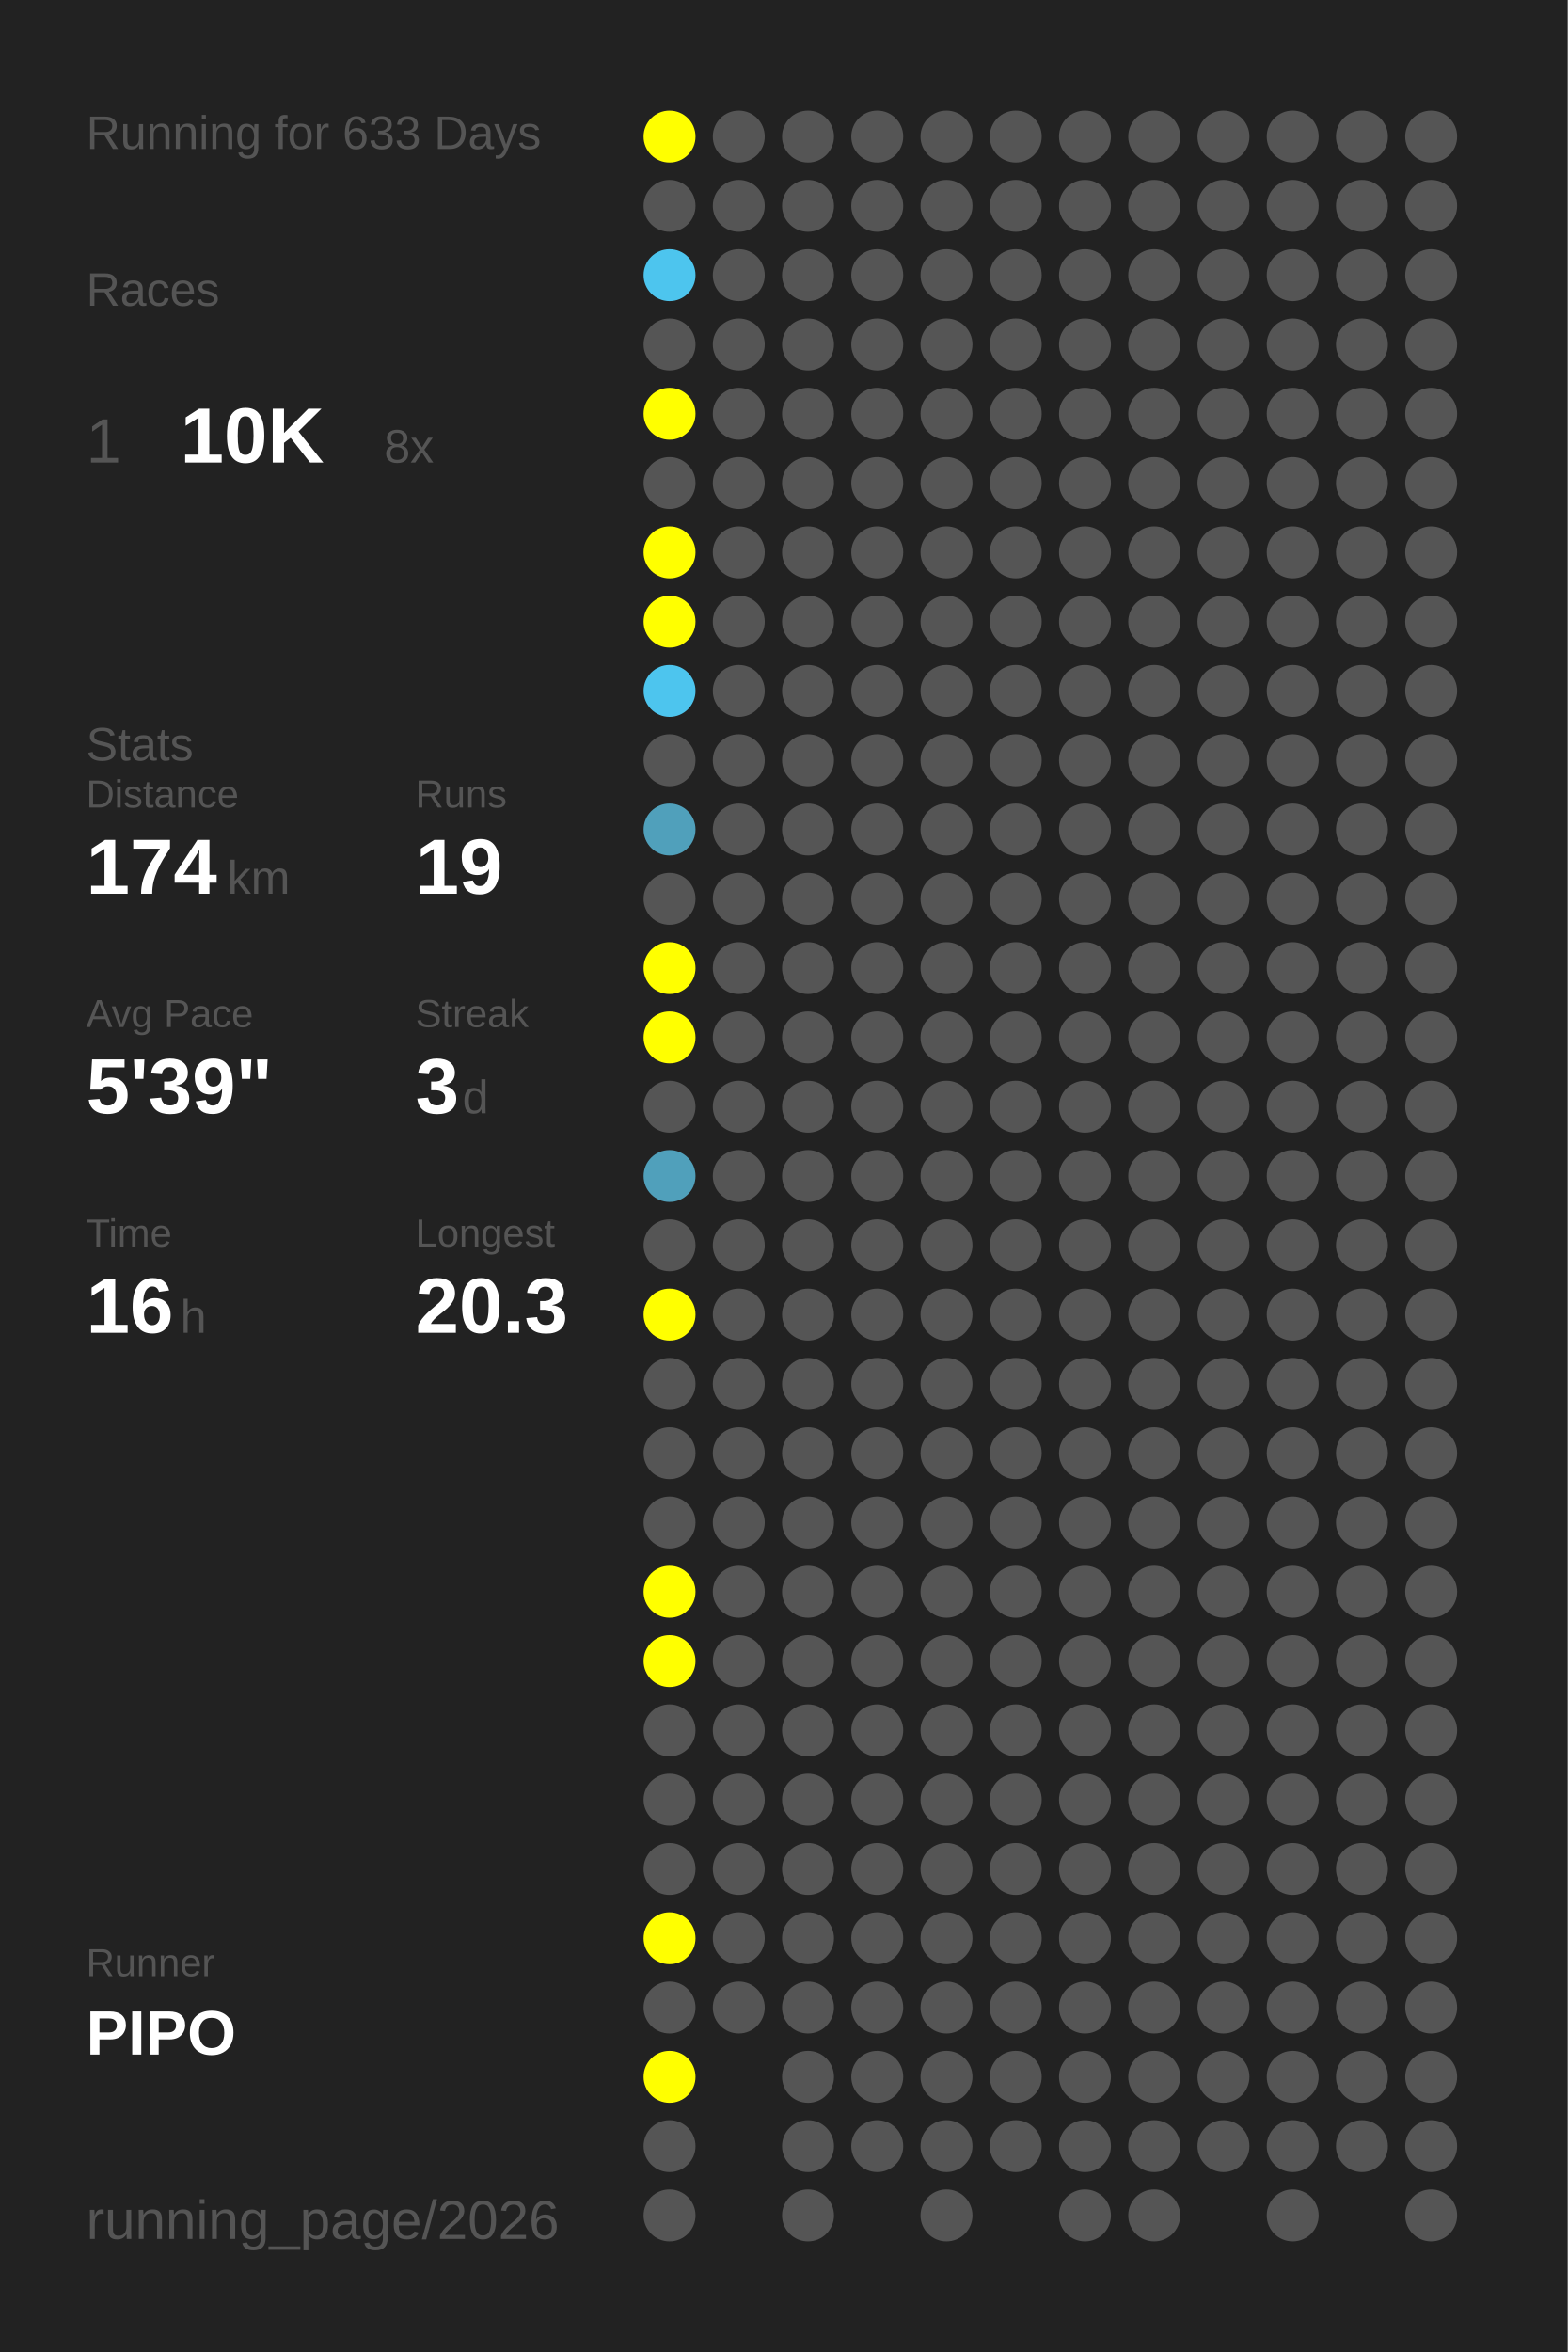
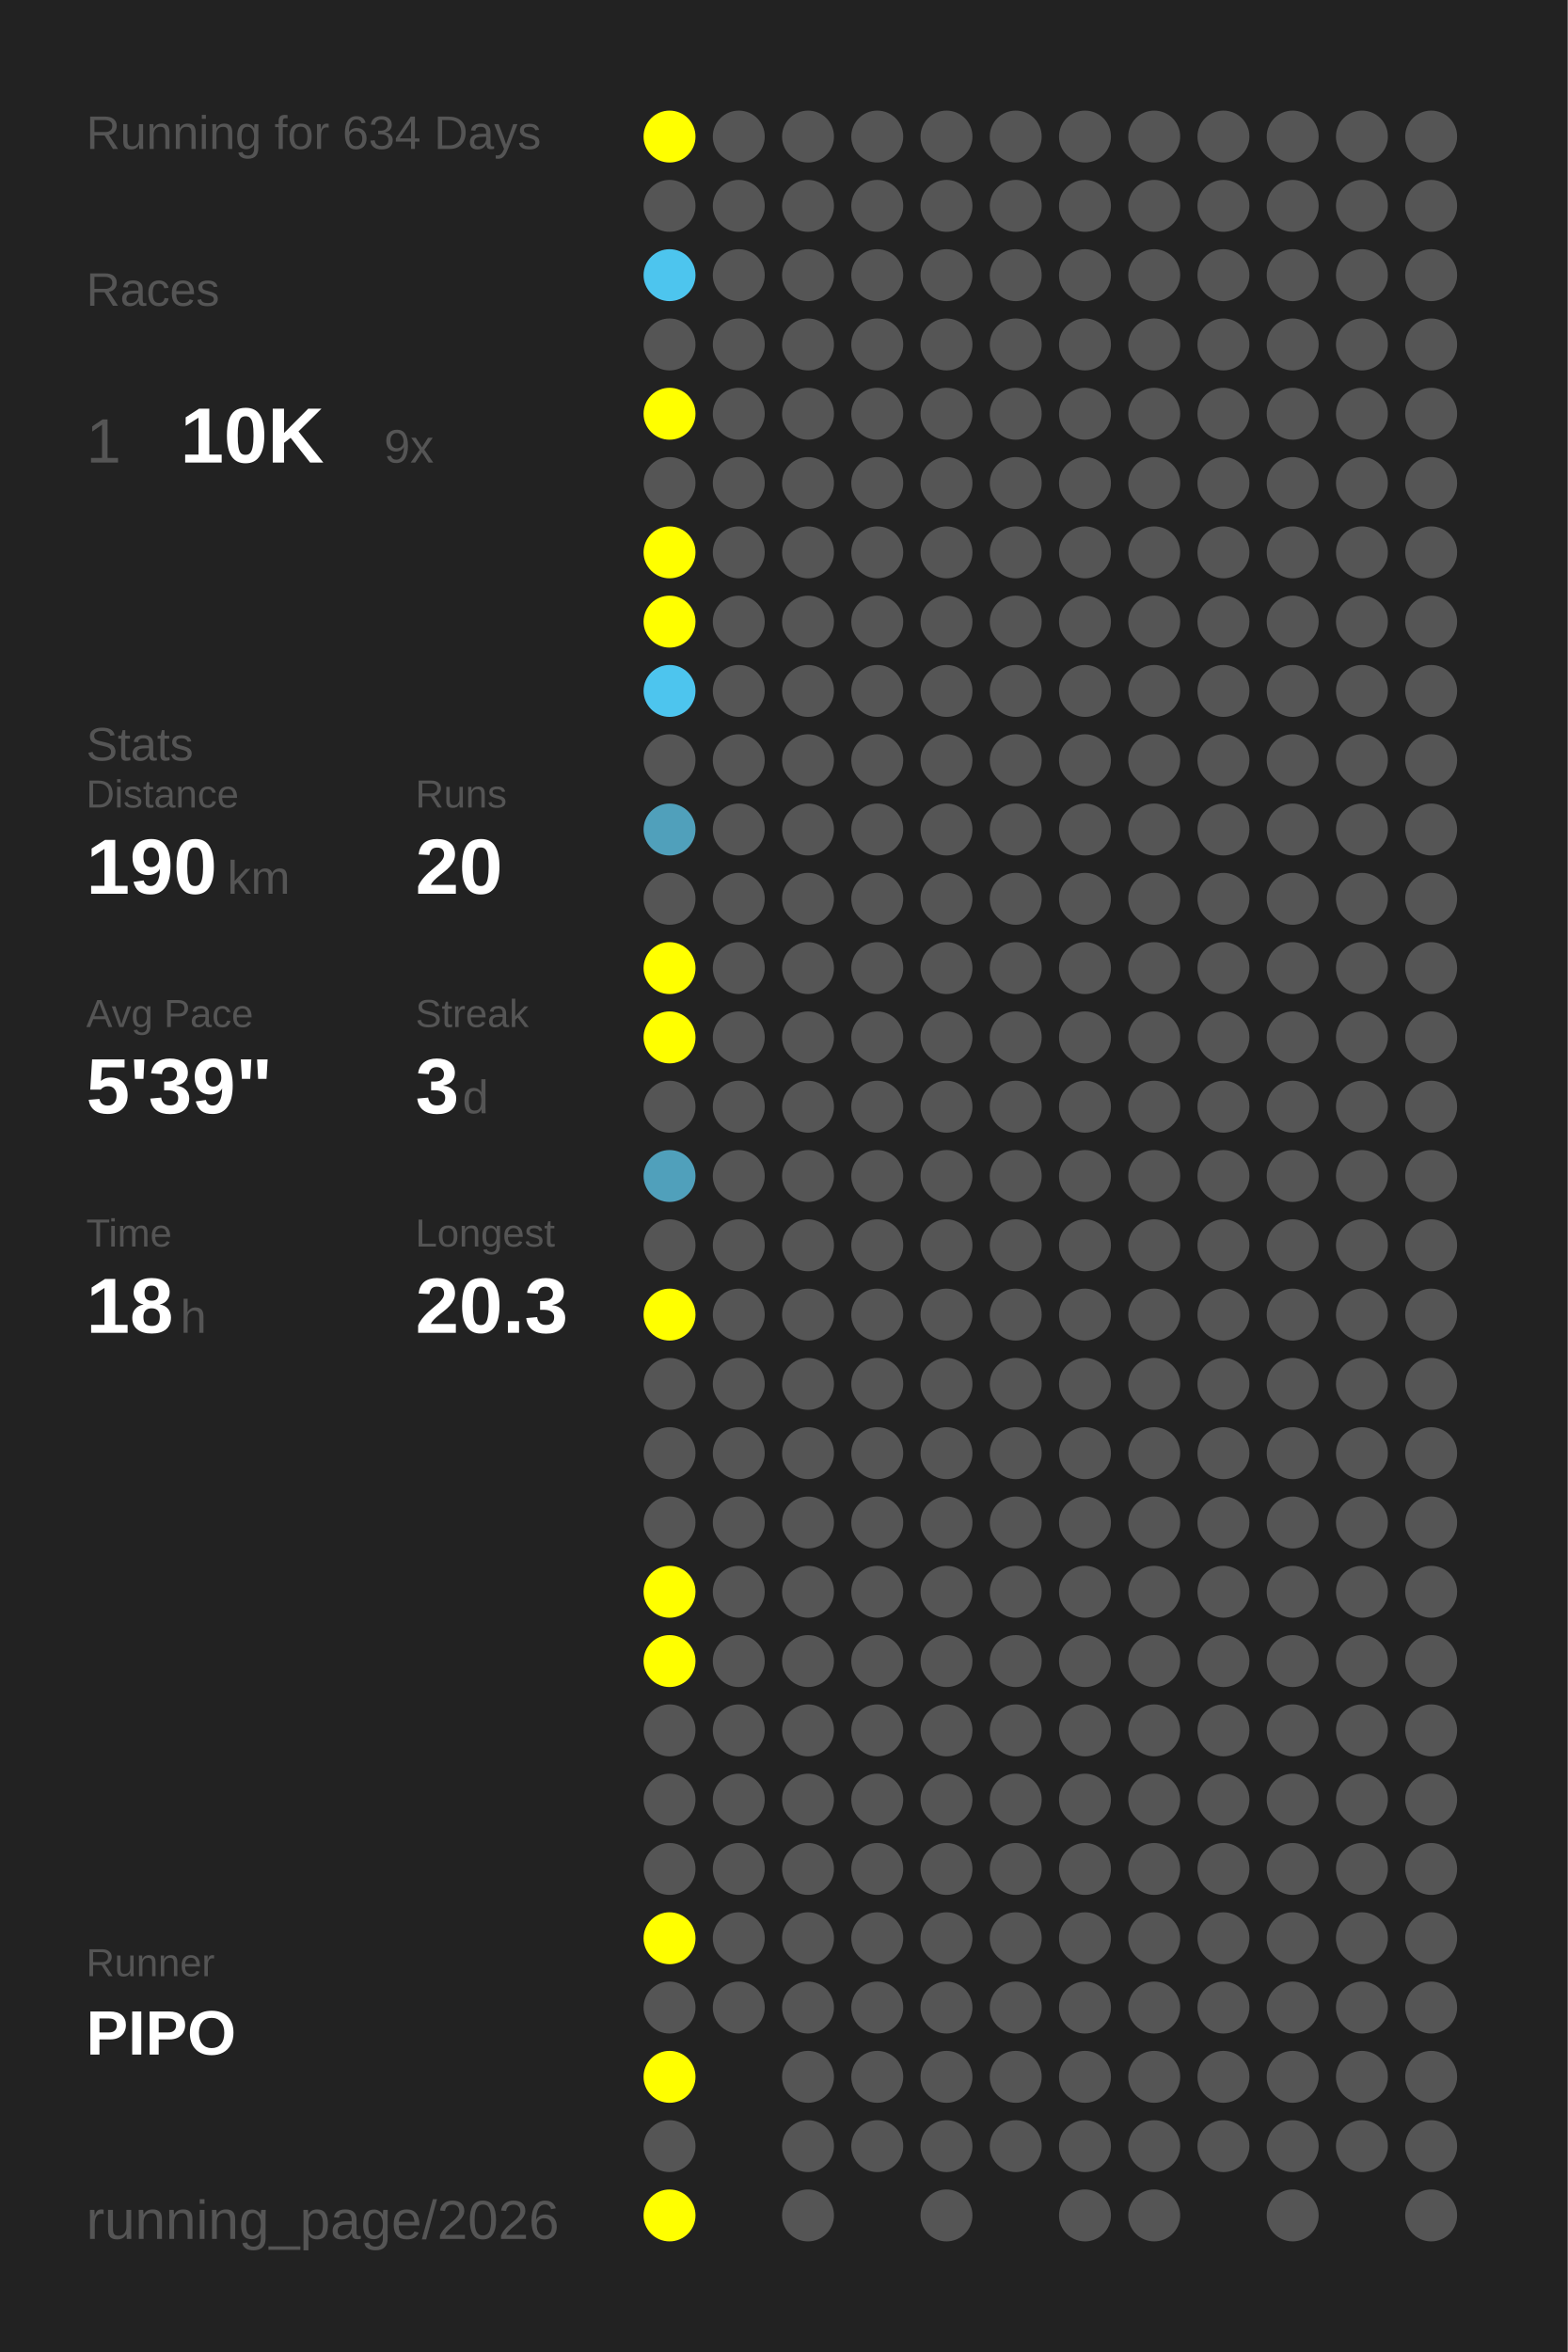
<svg xmlns="http://www.w3.org/2000/svg" baseProfile="full" height="300mm" version="1.1" viewBox="0,0,200,300" width="200mm">
  <defs />
  <rect fill="#222222" height="300" width="200" x="0" y="0" />
-   <text fill="#555555" style="font-size:6px; font-family:Arial;" x="11" y="19">Running for 633 Days</text>
+   <text fill="#555555" style="font-size:6px; font-family:Arial;" x="11" y="19">Running for 634 Days</text>
  <text fill="#555555" style="font-size:6px; font-family:Arial;" x="11" y="39">Races</text>
  <text fill="#555555" style="font-size:8px; font-family:Arial;" x="11" y="59">1</text>
  <text fill="#FFFFFF" style="font-size:10px; font-family:Arial; font-weight:bold;" x="23" y="59">10K</text>
-   <text fill="#555555" style="font-size:6px; font-family:Arial;" x="49" y="59">8x</text>
+   <text fill="#555555" style="font-size:6px; font-family:Arial;" x="49" y="59">9x</text>
  <text fill="#555555" style="font-size:6px; font-family:Arial;" x="11" y="97">Stats</text>
  <text fill="#555555" style="font-size:5px; font-family:Arial;" x="11" y="103">Distance</text>
-   <text fill="#FFFFFF" style="font-size:10px; font-family:Arial; font-weight:bold;" x="11" y="114">174</text>
+   <text fill="#FFFFFF" style="font-size:10px; font-family:Arial; font-weight:bold;" x="11" y="114">190</text>
  <text fill="#555555" style="font-size:6px; font-family:Arial;" x="29" y="114">km</text>
  <text fill="#555555" style="font-size:5px; font-family:Arial;" x="53" y="103">Runs</text>
-   <text fill="#FFFFFF" style="font-size:10px; font-family:Arial; font-weight:bold;" x="53" y="114">19</text>
+   <text fill="#FFFFFF" style="font-size:10px; font-family:Arial; font-weight:bold;" x="53" y="114">20</text>
  <text fill="#555555" style="font-size:5px; font-family:Arial;" x="11" y="131">Avg Pace</text>
  <text fill="#FFFFFF" style="font-size:10px; font-family:Arial; font-weight:bold;" x="11" y="142">5'39"</text>
  <text fill="#555555" style="font-size:5px; font-family:Arial;" x="53" y="131">Streak</text>
  <text fill="#FFFFFF" style="font-size:10px; font-family:Arial; font-weight:bold;" x="53" y="142">3</text>
  <text fill="#555555" style="font-size:6px; font-family:Arial;" x="59" y="142">d</text>
  <text fill="#555555" style="font-size:5px; font-family:Arial;" x="11" y="159">Time</text>
-   <text fill="#FFFFFF" style="font-size:10px; font-family:Arial; font-weight:bold;" x="11" y="170">16</text>
+   <text fill="#FFFFFF" style="font-size:10px; font-family:Arial; font-weight:bold;" x="11" y="170">18</text>
  <text fill="#555555" style="font-size:6px; font-family:Arial;" x="23" y="170">h</text>
  <text fill="#555555" style="font-size:5px; font-family:Arial;" x="53" y="159">Longest</text>
  <text fill="#FFFFFF" style="font-size:10px; font-family:Arial; font-weight:bold;" x="53" y="170">20.3</text>
  <text fill="#555555" style="font-size:5px; font-family:Arial;" x="11" y="252.065">Runner</text>
  <text fill="#FFFFFF" style="font-size:8px; font-family:Arial; font-weight:bold;" x="11" y="262.065">PIPO</text>
  <text fill="#555555" style="font-size:7px; font-family:Arial;" x="11" y="285.581">running_page/2026</text>
  <circle cx="85.417" cy="17.419" fill="#FFFF00" r="3.312" />
  <circle cx="85.417" cy="26.258" fill="#555555" r="3.312" />
  <circle cx="85.417" cy="35.097" fill="#4dc5ee" r="3.312" />
  <circle cx="85.417" cy="43.935" fill="#555555" r="3.312" />
  <circle cx="85.417" cy="52.774" fill="#FFFF00" r="3.312" />
  <circle cx="85.417" cy="61.613" fill="#555555" r="3.312" />
  <circle cx="85.417" cy="70.452" fill="#FFFF00" r="3.312" />
  <circle cx="85.417" cy="79.29" fill="#FFFF00" r="3.312" />
  <circle cx="85.417" cy="88.129" fill="#4dc5ee" r="3.312" />
  <circle cx="85.417" cy="96.968" fill="#555555" r="3.312" />
  <circle cx="85.417" cy="105.806" fill="#50a0bb" r="3.312" />
  <circle cx="85.417" cy="114.645" fill="#555555" r="3.312" />
  <circle cx="85.417" cy="123.484" fill="#FFFF00" r="3.312" />
  <circle cx="85.417" cy="132.323" fill="#FFFF00" r="3.312" />
  <circle cx="85.417" cy="141.161" fill="#555555" r="3.312" />
  <circle cx="85.417" cy="150" fill="#50a0bb" r="3.312" />
  <circle cx="85.417" cy="158.839" fill="#555555" r="3.312" />
  <circle cx="85.417" cy="167.677" fill="#FFFF00" r="3.312" />
  <circle cx="85.417" cy="176.516" fill="#555555" r="3.312" />
  <circle cx="85.417" cy="185.355" fill="#555555" r="3.312" />
  <circle cx="85.417" cy="194.194" fill="#555555" r="3.312" />
  <circle cx="85.417" cy="203.032" fill="#FFFF00" r="3.312" />
  <circle cx="85.417" cy="211.871" fill="#FFFF00" r="3.312" />
  <circle cx="85.417" cy="220.71" fill="#555555" r="3.312" />
  <circle cx="85.417" cy="229.548" fill="#555555" r="3.312" />
  <circle cx="85.417" cy="238.387" fill="#555555" r="3.312" />
  <circle cx="85.417" cy="247.226" fill="#FFFF00" r="3.312" />
  <circle cx="85.417" cy="256.065" fill="#555555" r="3.312" />
  <circle cx="85.417" cy="264.903" fill="#FFFF00" r="3.312" />
  <circle cx="85.417" cy="273.742" fill="#555555" r="3.312" />
-   <circle cx="85.417" cy="282.581" fill="#555555" r="3.312" />
+   <circle cx="85.417" cy="282.581" fill="#FFFF00" r="3.312" />
  <circle cx="94.25" cy="17.419" fill="#555555" r="3.312" />
  <circle cx="94.25" cy="26.258" fill="#555555" r="3.312" />
  <circle cx="94.25" cy="35.097" fill="#555555" r="3.312" />
  <circle cx="94.25" cy="43.935" fill="#555555" r="3.312" />
  <circle cx="94.25" cy="52.774" fill="#555555" r="3.312" />
  <circle cx="94.25" cy="61.613" fill="#555555" r="3.312" />
  <circle cx="94.25" cy="70.452" fill="#555555" r="3.312" />
  <circle cx="94.25" cy="79.29" fill="#555555" r="3.312" />
  <circle cx="94.25" cy="88.129" fill="#555555" r="3.312" />
  <circle cx="94.25" cy="96.968" fill="#555555" r="3.312" />
  <circle cx="94.25" cy="105.806" fill="#555555" r="3.312" />
  <circle cx="94.25" cy="114.645" fill="#555555" r="3.312" />
  <circle cx="94.25" cy="123.484" fill="#555555" r="3.312" />
  <circle cx="94.25" cy="132.323" fill="#555555" r="3.312" />
  <circle cx="94.25" cy="141.161" fill="#555555" r="3.312" />
  <circle cx="94.25" cy="150" fill="#555555" r="3.312" />
  <circle cx="94.25" cy="158.839" fill="#555555" r="3.312" />
  <circle cx="94.25" cy="167.677" fill="#555555" r="3.312" />
  <circle cx="94.25" cy="176.516" fill="#555555" r="3.312" />
  <circle cx="94.25" cy="185.355" fill="#555555" r="3.312" />
  <circle cx="94.25" cy="194.194" fill="#555555" r="3.312" />
  <circle cx="94.25" cy="203.032" fill="#555555" r="3.312" />
  <circle cx="94.25" cy="211.871" fill="#555555" r="3.312" />
  <circle cx="94.25" cy="220.71" fill="#555555" r="3.312" />
  <circle cx="94.25" cy="229.548" fill="#555555" r="3.312" />
  <circle cx="94.25" cy="238.387" fill="#555555" r="3.312" />
  <circle cx="94.25" cy="247.226" fill="#555555" r="3.312" />
  <circle cx="94.25" cy="256.065" fill="#555555" r="3.312" />
  <circle cx="103.083" cy="17.419" fill="#555555" r="3.312" />
  <circle cx="103.083" cy="26.258" fill="#555555" r="3.312" />
  <circle cx="103.083" cy="35.097" fill="#555555" r="3.312" />
  <circle cx="103.083" cy="43.935" fill="#555555" r="3.312" />
  <circle cx="103.083" cy="52.774" fill="#555555" r="3.312" />
  <circle cx="103.083" cy="61.613" fill="#555555" r="3.312" />
  <circle cx="103.083" cy="70.452" fill="#555555" r="3.312" />
  <circle cx="103.083" cy="79.29" fill="#555555" r="3.312" />
  <circle cx="103.083" cy="88.129" fill="#555555" r="3.312" />
  <circle cx="103.083" cy="96.968" fill="#555555" r="3.312" />
  <circle cx="103.083" cy="105.806" fill="#555555" r="3.312" />
  <circle cx="103.083" cy="114.645" fill="#555555" r="3.312" />
  <circle cx="103.083" cy="123.484" fill="#555555" r="3.312" />
  <circle cx="103.083" cy="132.323" fill="#555555" r="3.312" />
  <circle cx="103.083" cy="141.161" fill="#555555" r="3.312" />
  <circle cx="103.083" cy="150" fill="#555555" r="3.312" />
  <circle cx="103.083" cy="158.839" fill="#555555" r="3.312" />
  <circle cx="103.083" cy="167.677" fill="#555555" r="3.312" />
  <circle cx="103.083" cy="176.516" fill="#555555" r="3.312" />
  <circle cx="103.083" cy="185.355" fill="#555555" r="3.312" />
  <circle cx="103.083" cy="194.194" fill="#555555" r="3.312" />
  <circle cx="103.083" cy="203.032" fill="#555555" r="3.312" />
  <circle cx="103.083" cy="211.871" fill="#555555" r="3.312" />
  <circle cx="103.083" cy="220.71" fill="#555555" r="3.312" />
  <circle cx="103.083" cy="229.548" fill="#555555" r="3.312" />
  <circle cx="103.083" cy="238.387" fill="#555555" r="3.312" />
  <circle cx="103.083" cy="247.226" fill="#555555" r="3.312" />
  <circle cx="103.083" cy="256.065" fill="#555555" r="3.312" />
  <circle cx="103.083" cy="264.903" fill="#555555" r="3.312" />
  <circle cx="103.083" cy="273.742" fill="#555555" r="3.312" />
  <circle cx="103.083" cy="282.581" fill="#555555" r="3.312" />
  <circle cx="111.917" cy="17.419" fill="#555555" r="3.312" />
  <circle cx="111.917" cy="26.258" fill="#555555" r="3.312" />
  <circle cx="111.917" cy="35.097" fill="#555555" r="3.312" />
  <circle cx="111.917" cy="43.935" fill="#555555" r="3.312" />
  <circle cx="111.917" cy="52.774" fill="#555555" r="3.312" />
  <circle cx="111.917" cy="61.613" fill="#555555" r="3.312" />
  <circle cx="111.917" cy="70.452" fill="#555555" r="3.312" />
  <circle cx="111.917" cy="79.29" fill="#555555" r="3.312" />
  <circle cx="111.917" cy="88.129" fill="#555555" r="3.312" />
  <circle cx="111.917" cy="96.968" fill="#555555" r="3.312" />
  <circle cx="111.917" cy="105.806" fill="#555555" r="3.312" />
  <circle cx="111.917" cy="114.645" fill="#555555" r="3.312" />
  <circle cx="111.917" cy="123.484" fill="#555555" r="3.312" />
  <circle cx="111.917" cy="132.323" fill="#555555" r="3.312" />
  <circle cx="111.917" cy="141.161" fill="#555555" r="3.312" />
  <circle cx="111.917" cy="150" fill="#555555" r="3.312" />
  <circle cx="111.917" cy="158.839" fill="#555555" r="3.312" />
  <circle cx="111.917" cy="167.677" fill="#555555" r="3.312" />
  <circle cx="111.917" cy="176.516" fill="#555555" r="3.312" />
  <circle cx="111.917" cy="185.355" fill="#555555" r="3.312" />
  <circle cx="111.917" cy="194.194" fill="#555555" r="3.312" />
  <circle cx="111.917" cy="203.032" fill="#555555" r="3.312" />
  <circle cx="111.917" cy="211.871" fill="#555555" r="3.312" />
  <circle cx="111.917" cy="220.71" fill="#555555" r="3.312" />
  <circle cx="111.917" cy="229.548" fill="#555555" r="3.312" />
  <circle cx="111.917" cy="238.387" fill="#555555" r="3.312" />
  <circle cx="111.917" cy="247.226" fill="#555555" r="3.312" />
  <circle cx="111.917" cy="256.065" fill="#555555" r="3.312" />
  <circle cx="111.917" cy="264.903" fill="#555555" r="3.312" />
  <circle cx="111.917" cy="273.742" fill="#555555" r="3.312" />
  <circle cx="120.75" cy="17.419" fill="#555555" r="3.312" />
  <circle cx="120.75" cy="26.258" fill="#555555" r="3.312" />
  <circle cx="120.75" cy="35.097" fill="#555555" r="3.312" />
  <circle cx="120.75" cy="43.935" fill="#555555" r="3.312" />
  <circle cx="120.75" cy="52.774" fill="#555555" r="3.312" />
  <circle cx="120.75" cy="61.613" fill="#555555" r="3.312" />
  <circle cx="120.75" cy="70.452" fill="#555555" r="3.312" />
  <circle cx="120.75" cy="79.29" fill="#555555" r="3.312" />
  <circle cx="120.75" cy="88.129" fill="#555555" r="3.312" />
  <circle cx="120.75" cy="96.968" fill="#555555" r="3.312" />
  <circle cx="120.75" cy="105.806" fill="#555555" r="3.312" />
  <circle cx="120.75" cy="114.645" fill="#555555" r="3.312" />
  <circle cx="120.75" cy="123.484" fill="#555555" r="3.312" />
  <circle cx="120.75" cy="132.323" fill="#555555" r="3.312" />
  <circle cx="120.75" cy="141.161" fill="#555555" r="3.312" />
  <circle cx="120.75" cy="150" fill="#555555" r="3.312" />
  <circle cx="120.75" cy="158.839" fill="#555555" r="3.312" />
  <circle cx="120.75" cy="167.677" fill="#555555" r="3.312" />
  <circle cx="120.75" cy="176.516" fill="#555555" r="3.312" />
  <circle cx="120.75" cy="185.355" fill="#555555" r="3.312" />
  <circle cx="120.75" cy="194.194" fill="#555555" r="3.312" />
  <circle cx="120.75" cy="203.032" fill="#555555" r="3.312" />
  <circle cx="120.75" cy="211.871" fill="#555555" r="3.312" />
  <circle cx="120.75" cy="220.71" fill="#555555" r="3.312" />
  <circle cx="120.75" cy="229.548" fill="#555555" r="3.312" />
  <circle cx="120.75" cy="238.387" fill="#555555" r="3.312" />
  <circle cx="120.75" cy="247.226" fill="#555555" r="3.312" />
  <circle cx="120.75" cy="256.065" fill="#555555" r="3.312" />
  <circle cx="120.75" cy="264.903" fill="#555555" r="3.312" />
  <circle cx="120.75" cy="273.742" fill="#555555" r="3.312" />
  <circle cx="120.75" cy="282.581" fill="#555555" r="3.312" />
  <circle cx="129.583" cy="17.419" fill="#555555" r="3.312" />
  <circle cx="129.583" cy="26.258" fill="#555555" r="3.312" />
  <circle cx="129.583" cy="35.097" fill="#555555" r="3.312" />
  <circle cx="129.583" cy="43.935" fill="#555555" r="3.312" />
  <circle cx="129.583" cy="52.774" fill="#555555" r="3.312" />
  <circle cx="129.583" cy="61.613" fill="#555555" r="3.312" />
  <circle cx="129.583" cy="70.452" fill="#555555" r="3.312" />
  <circle cx="129.583" cy="79.29" fill="#555555" r="3.312" />
  <circle cx="129.583" cy="88.129" fill="#555555" r="3.312" />
  <circle cx="129.583" cy="96.968" fill="#555555" r="3.312" />
  <circle cx="129.583" cy="105.806" fill="#555555" r="3.312" />
  <circle cx="129.583" cy="114.645" fill="#555555" r="3.312" />
  <circle cx="129.583" cy="123.484" fill="#555555" r="3.312" />
  <circle cx="129.583" cy="132.323" fill="#555555" r="3.312" />
  <circle cx="129.583" cy="141.161" fill="#555555" r="3.312" />
  <circle cx="129.583" cy="150" fill="#555555" r="3.312" />
  <circle cx="129.583" cy="158.839" fill="#555555" r="3.312" />
  <circle cx="129.583" cy="167.677" fill="#555555" r="3.312" />
  <circle cx="129.583" cy="176.516" fill="#555555" r="3.312" />
  <circle cx="129.583" cy="185.355" fill="#555555" r="3.312" />
  <circle cx="129.583" cy="194.194" fill="#555555" r="3.312" />
  <circle cx="129.583" cy="203.032" fill="#555555" r="3.312" />
  <circle cx="129.583" cy="211.871" fill="#555555" r="3.312" />
  <circle cx="129.583" cy="220.71" fill="#555555" r="3.312" />
  <circle cx="129.583" cy="229.548" fill="#555555" r="3.312" />
  <circle cx="129.583" cy="238.387" fill="#555555" r="3.312" />
  <circle cx="129.583" cy="247.226" fill="#555555" r="3.312" />
  <circle cx="129.583" cy="256.065" fill="#555555" r="3.312" />
  <circle cx="129.583" cy="264.903" fill="#555555" r="3.312" />
  <circle cx="129.583" cy="273.742" fill="#555555" r="3.312" />
  <circle cx="138.417" cy="17.419" fill="#555555" r="3.312" />
  <circle cx="138.417" cy="26.258" fill="#555555" r="3.312" />
  <circle cx="138.417" cy="35.097" fill="#555555" r="3.312" />
  <circle cx="138.417" cy="43.935" fill="#555555" r="3.312" />
  <circle cx="138.417" cy="52.774" fill="#555555" r="3.312" />
  <circle cx="138.417" cy="61.613" fill="#555555" r="3.312" />
  <circle cx="138.417" cy="70.452" fill="#555555" r="3.312" />
  <circle cx="138.417" cy="79.29" fill="#555555" r="3.312" />
  <circle cx="138.417" cy="88.129" fill="#555555" r="3.312" />
  <circle cx="138.417" cy="96.968" fill="#555555" r="3.312" />
  <circle cx="138.417" cy="105.806" fill="#555555" r="3.312" />
  <circle cx="138.417" cy="114.645" fill="#555555" r="3.312" />
  <circle cx="138.417" cy="123.484" fill="#555555" r="3.312" />
  <circle cx="138.417" cy="132.323" fill="#555555" r="3.312" />
  <circle cx="138.417" cy="141.161" fill="#555555" r="3.312" />
  <circle cx="138.417" cy="150" fill="#555555" r="3.312" />
  <circle cx="138.417" cy="158.839" fill="#555555" r="3.312" />
  <circle cx="138.417" cy="167.677" fill="#555555" r="3.312" />
  <circle cx="138.417" cy="176.516" fill="#555555" r="3.312" />
  <circle cx="138.417" cy="185.355" fill="#555555" r="3.312" />
  <circle cx="138.417" cy="194.194" fill="#555555" r="3.312" />
  <circle cx="138.417" cy="203.032" fill="#555555" r="3.312" />
  <circle cx="138.417" cy="211.871" fill="#555555" r="3.312" />
  <circle cx="138.417" cy="220.71" fill="#555555" r="3.312" />
  <circle cx="138.417" cy="229.548" fill="#555555" r="3.312" />
  <circle cx="138.417" cy="238.387" fill="#555555" r="3.312" />
  <circle cx="138.417" cy="247.226" fill="#555555" r="3.312" />
  <circle cx="138.417" cy="256.065" fill="#555555" r="3.312" />
  <circle cx="138.417" cy="264.903" fill="#555555" r="3.312" />
  <circle cx="138.417" cy="273.742" fill="#555555" r="3.312" />
  <circle cx="138.417" cy="282.581" fill="#555555" r="3.312" />
  <circle cx="147.25" cy="17.419" fill="#555555" r="3.312" />
  <circle cx="147.25" cy="26.258" fill="#555555" r="3.312" />
  <circle cx="147.25" cy="35.097" fill="#555555" r="3.312" />
  <circle cx="147.25" cy="43.935" fill="#555555" r="3.312" />
  <circle cx="147.25" cy="52.774" fill="#555555" r="3.312" />
  <circle cx="147.25" cy="61.613" fill="#555555" r="3.312" />
  <circle cx="147.25" cy="70.452" fill="#555555" r="3.312" />
  <circle cx="147.25" cy="79.29" fill="#555555" r="3.312" />
  <circle cx="147.25" cy="88.129" fill="#555555" r="3.312" />
  <circle cx="147.25" cy="96.968" fill="#555555" r="3.312" />
  <circle cx="147.25" cy="105.806" fill="#555555" r="3.312" />
  <circle cx="147.25" cy="114.645" fill="#555555" r="3.312" />
  <circle cx="147.25" cy="123.484" fill="#555555" r="3.312" />
  <circle cx="147.25" cy="132.323" fill="#555555" r="3.312" />
  <circle cx="147.25" cy="141.161" fill="#555555" r="3.312" />
  <circle cx="147.25" cy="150" fill="#555555" r="3.312" />
  <circle cx="147.25" cy="158.839" fill="#555555" r="3.312" />
  <circle cx="147.25" cy="167.677" fill="#555555" r="3.312" />
  <circle cx="147.25" cy="176.516" fill="#555555" r="3.312" />
  <circle cx="147.25" cy="185.355" fill="#555555" r="3.312" />
  <circle cx="147.25" cy="194.194" fill="#555555" r="3.312" />
  <circle cx="147.25" cy="203.032" fill="#555555" r="3.312" />
  <circle cx="147.25" cy="211.871" fill="#555555" r="3.312" />
  <circle cx="147.25" cy="220.71" fill="#555555" r="3.312" />
  <circle cx="147.25" cy="229.548" fill="#555555" r="3.312" />
  <circle cx="147.25" cy="238.387" fill="#555555" r="3.312" />
  <circle cx="147.25" cy="247.226" fill="#555555" r="3.312" />
  <circle cx="147.25" cy="256.065" fill="#555555" r="3.312" />
  <circle cx="147.25" cy="264.903" fill="#555555" r="3.312" />
  <circle cx="147.25" cy="273.742" fill="#555555" r="3.312" />
  <circle cx="147.25" cy="282.581" fill="#555555" r="3.312" />
  <circle cx="156.083" cy="17.419" fill="#555555" r="3.312" />
  <circle cx="156.083" cy="26.258" fill="#555555" r="3.312" />
  <circle cx="156.083" cy="35.097" fill="#555555" r="3.312" />
  <circle cx="156.083" cy="43.935" fill="#555555" r="3.312" />
  <circle cx="156.083" cy="52.774" fill="#555555" r="3.312" />
  <circle cx="156.083" cy="61.613" fill="#555555" r="3.312" />
  <circle cx="156.083" cy="70.452" fill="#555555" r="3.312" />
  <circle cx="156.083" cy="79.29" fill="#555555" r="3.312" />
  <circle cx="156.083" cy="88.129" fill="#555555" r="3.312" />
  <circle cx="156.083" cy="96.968" fill="#555555" r="3.312" />
  <circle cx="156.083" cy="105.806" fill="#555555" r="3.312" />
  <circle cx="156.083" cy="114.645" fill="#555555" r="3.312" />
  <circle cx="156.083" cy="123.484" fill="#555555" r="3.312" />
  <circle cx="156.083" cy="132.323" fill="#555555" r="3.312" />
  <circle cx="156.083" cy="141.161" fill="#555555" r="3.312" />
  <circle cx="156.083" cy="150" fill="#555555" r="3.312" />
  <circle cx="156.083" cy="158.839" fill="#555555" r="3.312" />
  <circle cx="156.083" cy="167.677" fill="#555555" r="3.312" />
  <circle cx="156.083" cy="176.516" fill="#555555" r="3.312" />
  <circle cx="156.083" cy="185.355" fill="#555555" r="3.312" />
  <circle cx="156.083" cy="194.194" fill="#555555" r="3.312" />
  <circle cx="156.083" cy="203.032" fill="#555555" r="3.312" />
  <circle cx="156.083" cy="211.871" fill="#555555" r="3.312" />
  <circle cx="156.083" cy="220.71" fill="#555555" r="3.312" />
  <circle cx="156.083" cy="229.548" fill="#555555" r="3.312" />
  <circle cx="156.083" cy="238.387" fill="#555555" r="3.312" />
  <circle cx="156.083" cy="247.226" fill="#555555" r="3.312" />
  <circle cx="156.083" cy="256.065" fill="#555555" r="3.312" />
  <circle cx="156.083" cy="264.903" fill="#555555" r="3.312" />
  <circle cx="156.083" cy="273.742" fill="#555555" r="3.312" />
  <circle cx="164.917" cy="17.419" fill="#555555" r="3.312" />
  <circle cx="164.917" cy="26.258" fill="#555555" r="3.312" />
  <circle cx="164.917" cy="35.097" fill="#555555" r="3.312" />
  <circle cx="164.917" cy="43.935" fill="#555555" r="3.312" />
  <circle cx="164.917" cy="52.774" fill="#555555" r="3.312" />
  <circle cx="164.917" cy="61.613" fill="#555555" r="3.312" />
  <circle cx="164.917" cy="70.452" fill="#555555" r="3.312" />
  <circle cx="164.917" cy="79.29" fill="#555555" r="3.312" />
  <circle cx="164.917" cy="88.129" fill="#555555" r="3.312" />
  <circle cx="164.917" cy="96.968" fill="#555555" r="3.312" />
  <circle cx="164.917" cy="105.806" fill="#555555" r="3.312" />
  <circle cx="164.917" cy="114.645" fill="#555555" r="3.312" />
  <circle cx="164.917" cy="123.484" fill="#555555" r="3.312" />
  <circle cx="164.917" cy="132.323" fill="#555555" r="3.312" />
  <circle cx="164.917" cy="141.161" fill="#555555" r="3.312" />
  <circle cx="164.917" cy="150" fill="#555555" r="3.312" />
  <circle cx="164.917" cy="158.839" fill="#555555" r="3.312" />
  <circle cx="164.917" cy="167.677" fill="#555555" r="3.312" />
  <circle cx="164.917" cy="176.516" fill="#555555" r="3.312" />
  <circle cx="164.917" cy="185.355" fill="#555555" r="3.312" />
  <circle cx="164.917" cy="194.194" fill="#555555" r="3.312" />
  <circle cx="164.917" cy="203.032" fill="#555555" r="3.312" />
  <circle cx="164.917" cy="211.871" fill="#555555" r="3.312" />
  <circle cx="164.917" cy="220.71" fill="#555555" r="3.312" />
  <circle cx="164.917" cy="229.548" fill="#555555" r="3.312" />
  <circle cx="164.917" cy="238.387" fill="#555555" r="3.312" />
  <circle cx="164.917" cy="247.226" fill="#555555" r="3.312" />
  <circle cx="164.917" cy="256.065" fill="#555555" r="3.312" />
  <circle cx="164.917" cy="264.903" fill="#555555" r="3.312" />
  <circle cx="164.917" cy="273.742" fill="#555555" r="3.312" />
  <circle cx="164.917" cy="282.581" fill="#555555" r="3.312" />
  <circle cx="173.75" cy="17.419" fill="#555555" r="3.312" />
  <circle cx="173.75" cy="26.258" fill="#555555" r="3.312" />
  <circle cx="173.75" cy="35.097" fill="#555555" r="3.312" />
  <circle cx="173.75" cy="43.935" fill="#555555" r="3.312" />
  <circle cx="173.75" cy="52.774" fill="#555555" r="3.312" />
  <circle cx="173.75" cy="61.613" fill="#555555" r="3.312" />
  <circle cx="173.75" cy="70.452" fill="#555555" r="3.312" />
  <circle cx="173.75" cy="79.29" fill="#555555" r="3.312" />
  <circle cx="173.75" cy="88.129" fill="#555555" r="3.312" />
  <circle cx="173.75" cy="96.968" fill="#555555" r="3.312" />
  <circle cx="173.75" cy="105.806" fill="#555555" r="3.312" />
  <circle cx="173.75" cy="114.645" fill="#555555" r="3.312" />
  <circle cx="173.75" cy="123.484" fill="#555555" r="3.312" />
  <circle cx="173.75" cy="132.323" fill="#555555" r="3.312" />
  <circle cx="173.75" cy="141.161" fill="#555555" r="3.312" />
  <circle cx="173.75" cy="150" fill="#555555" r="3.312" />
  <circle cx="173.75" cy="158.839" fill="#555555" r="3.312" />
  <circle cx="173.75" cy="167.677" fill="#555555" r="3.312" />
  <circle cx="173.75" cy="176.516" fill="#555555" r="3.312" />
  <circle cx="173.75" cy="185.355" fill="#555555" r="3.312" />
  <circle cx="173.75" cy="194.194" fill="#555555" r="3.312" />
  <circle cx="173.75" cy="203.032" fill="#555555" r="3.312" />
  <circle cx="173.75" cy="211.871" fill="#555555" r="3.312" />
  <circle cx="173.75" cy="220.71" fill="#555555" r="3.312" />
  <circle cx="173.75" cy="229.548" fill="#555555" r="3.312" />
  <circle cx="173.75" cy="238.387" fill="#555555" r="3.312" />
  <circle cx="173.75" cy="247.226" fill="#555555" r="3.312" />
  <circle cx="173.75" cy="256.065" fill="#555555" r="3.312" />
  <circle cx="173.75" cy="264.903" fill="#555555" r="3.312" />
  <circle cx="173.75" cy="273.742" fill="#555555" r="3.312" />
  <circle cx="182.583" cy="17.419" fill="#555555" r="3.312" />
  <circle cx="182.583" cy="26.258" fill="#555555" r="3.312" />
  <circle cx="182.583" cy="35.097" fill="#555555" r="3.312" />
  <circle cx="182.583" cy="43.935" fill="#555555" r="3.312" />
  <circle cx="182.583" cy="52.774" fill="#555555" r="3.312" />
  <circle cx="182.583" cy="61.613" fill="#555555" r="3.312" />
  <circle cx="182.583" cy="70.452" fill="#555555" r="3.312" />
  <circle cx="182.583" cy="79.29" fill="#555555" r="3.312" />
  <circle cx="182.583" cy="88.129" fill="#555555" r="3.312" />
  <circle cx="182.583" cy="96.968" fill="#555555" r="3.312" />
  <circle cx="182.583" cy="105.806" fill="#555555" r="3.312" />
  <circle cx="182.583" cy="114.645" fill="#555555" r="3.312" />
  <circle cx="182.583" cy="123.484" fill="#555555" r="3.312" />
  <circle cx="182.583" cy="132.323" fill="#555555" r="3.312" />
  <circle cx="182.583" cy="141.161" fill="#555555" r="3.312" />
  <circle cx="182.583" cy="150" fill="#555555" r="3.312" />
  <circle cx="182.583" cy="158.839" fill="#555555" r="3.312" />
  <circle cx="182.583" cy="167.677" fill="#555555" r="3.312" />
  <circle cx="182.583" cy="176.516" fill="#555555" r="3.312" />
  <circle cx="182.583" cy="185.355" fill="#555555" r="3.312" />
  <circle cx="182.583" cy="194.194" fill="#555555" r="3.312" />
  <circle cx="182.583" cy="203.032" fill="#555555" r="3.312" />
  <circle cx="182.583" cy="211.871" fill="#555555" r="3.312" />
  <circle cx="182.583" cy="220.71" fill="#555555" r="3.312" />
  <circle cx="182.583" cy="229.548" fill="#555555" r="3.312" />
  <circle cx="182.583" cy="238.387" fill="#555555" r="3.312" />
  <circle cx="182.583" cy="247.226" fill="#555555" r="3.312" />
  <circle cx="182.583" cy="256.065" fill="#555555" r="3.312" />
  <circle cx="182.583" cy="264.903" fill="#555555" r="3.312" />
  <circle cx="182.583" cy="273.742" fill="#555555" r="3.312" />
  <circle cx="182.583" cy="282.581" fill="#555555" r="3.312" />
</svg>
